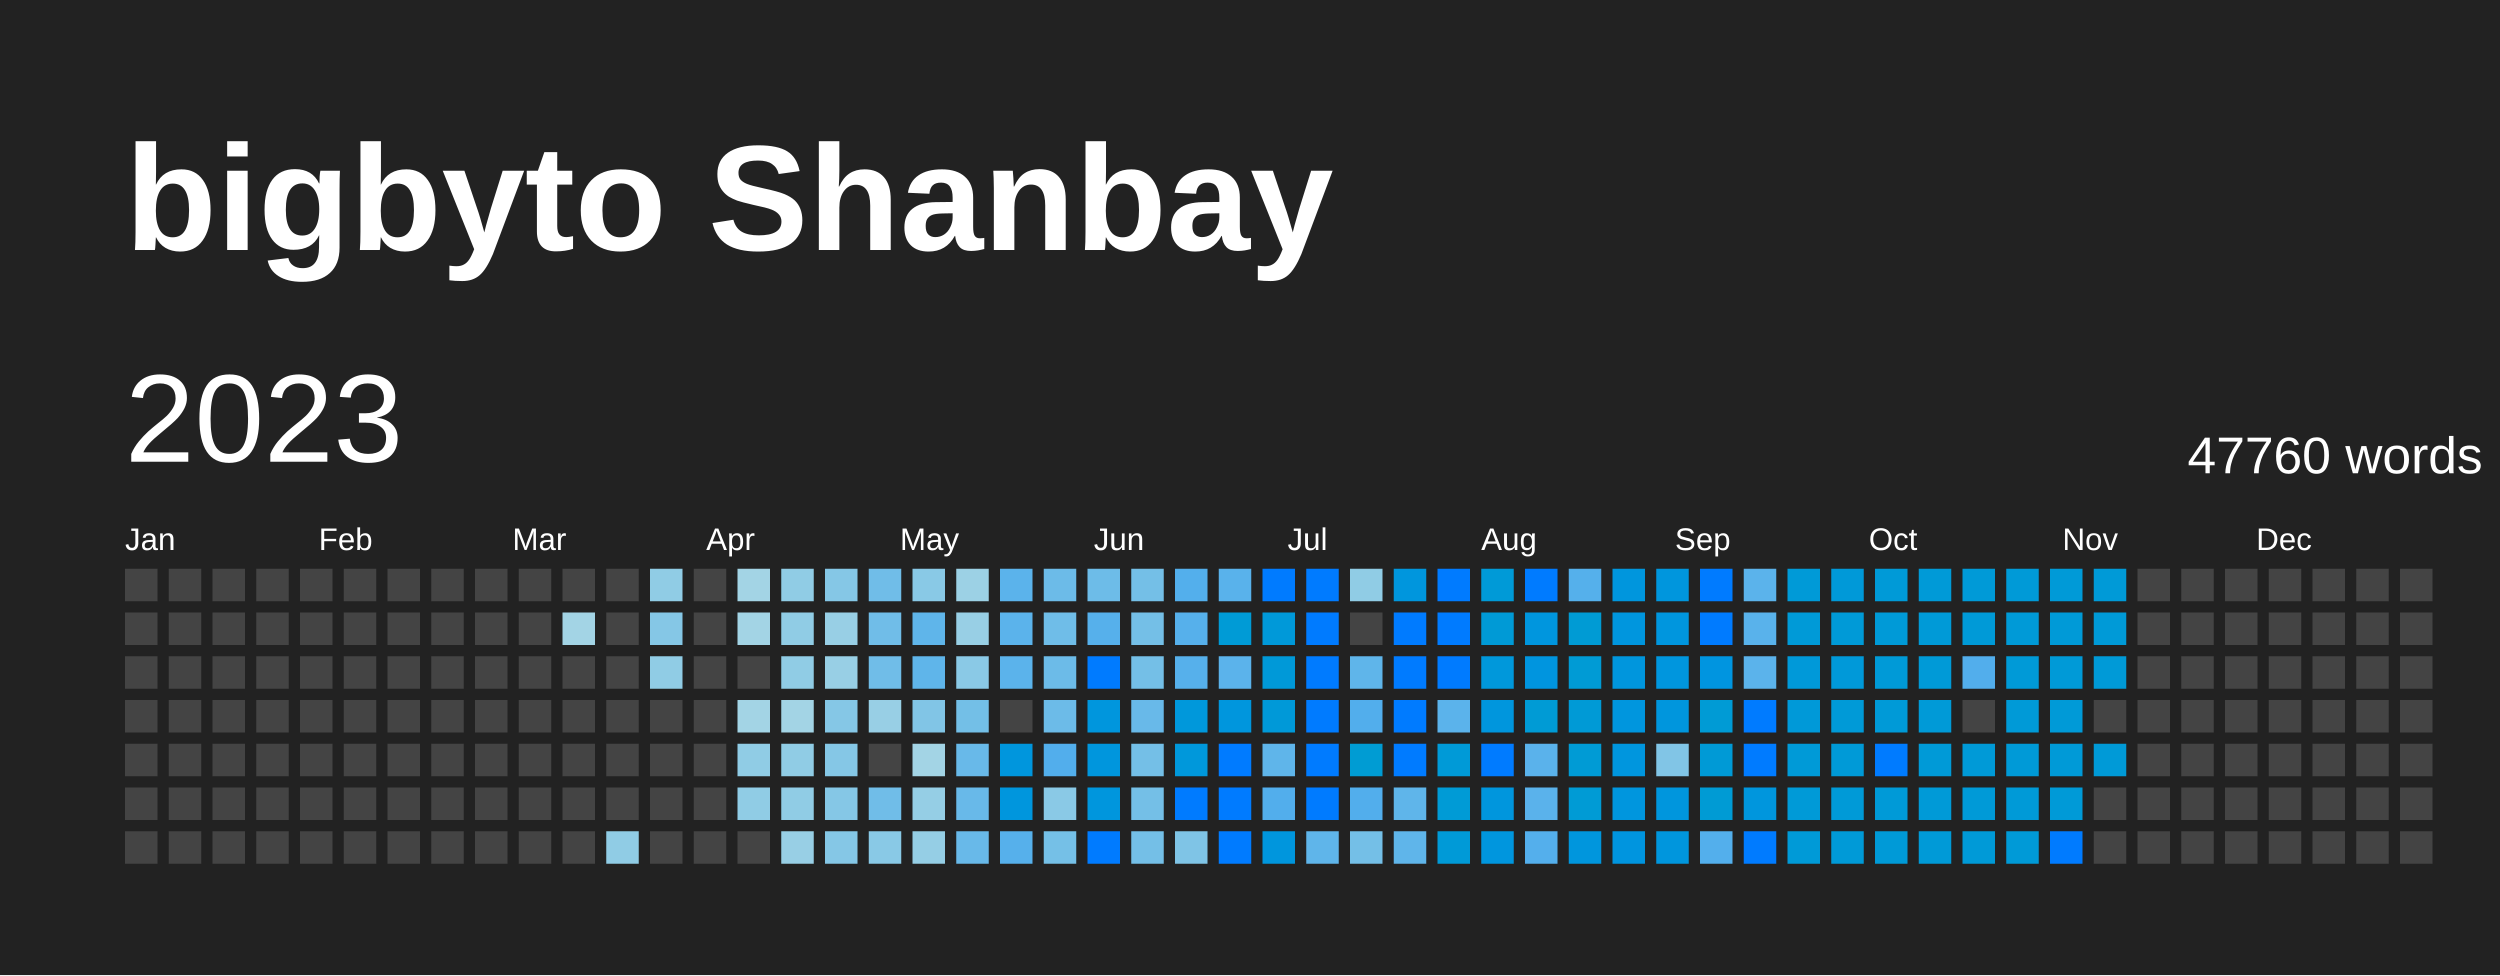
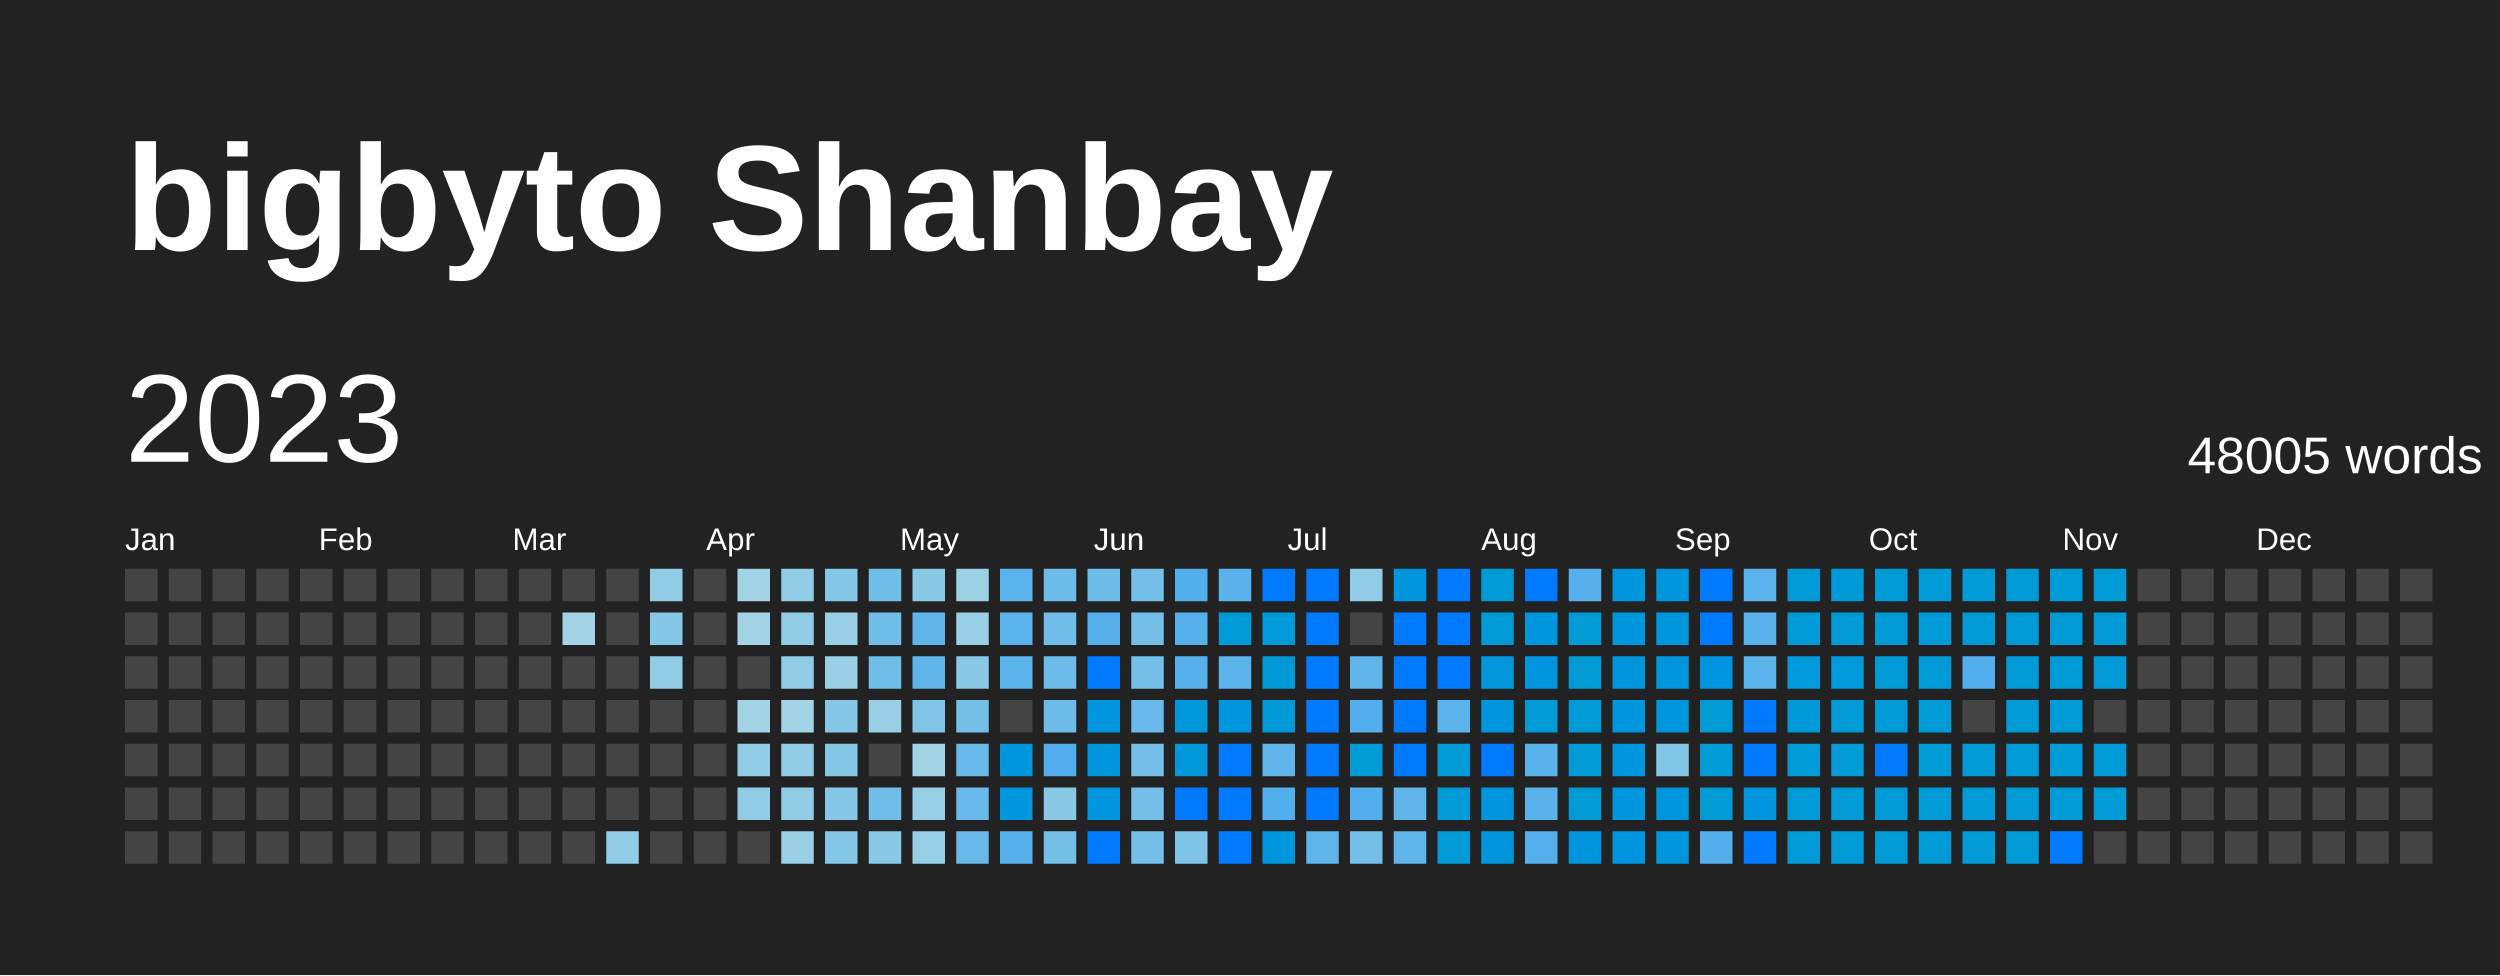
<svg xmlns="http://www.w3.org/2000/svg" baseProfile="full" height="78mm" version="1.1" viewBox="0,0,200,78" width="200mm">
  <defs />
  <rect fill="#222222" height="78" width="200" x="0" y="0" />
  <text fill="#FFFFFF" style="font-size:12px; font-family:Arial; font-weight:bold;" x="10" y="20">bigbyto Shanbay</text>
  <text dominant-baseline="hanging" fill="#FFFFFF" style="font-size:10.0px; font-family:Arial;" x="10" y="30">2023</text>
-   <text dominant-baseline="hanging" fill="#FFFFFF" style="font-size:4.125px; font-family:Arial;" x="175" y="35">47760 words</text>
+   <text dominant-baseline="hanging" fill="#FFFFFF" style="font-size:4.125px; font-family:Arial;" x="175" y="35">48005 words</text>
  <text fill="#FFFFFF" style="font-size:2.5px; font-family:Arial" x="10.0" y="44">Jan</text>
  <text fill="#FFFFFF" style="font-size:2.5px; font-family:Arial" x="25.5" y="44">Feb</text>
  <text fill="#FFFFFF" style="font-size:2.5px; font-family:Arial" x="41.0" y="44">Mar</text>
  <text fill="#FFFFFF" style="font-size:2.5px; font-family:Arial" x="56.5" y="44">Apr</text>
  <text fill="#FFFFFF" style="font-size:2.5px; font-family:Arial" x="72.0" y="44">May</text>
  <text fill="#FFFFFF" style="font-size:2.5px; font-family:Arial" x="87.5" y="44">Jun</text>
  <text fill="#FFFFFF" style="font-size:2.5px; font-family:Arial" x="103.0" y="44">Jul</text>
  <text fill="#FFFFFF" style="font-size:2.5px; font-family:Arial" x="118.5" y="44">Aug</text>
  <text fill="#FFFFFF" style="font-size:2.5px; font-family:Arial" x="134.0" y="44">Sep</text>
  <text fill="#FFFFFF" style="font-size:2.5px; font-family:Arial" x="149.5" y="44">Oct</text>
  <text fill="#FFFFFF" style="font-size:2.5px; font-family:Arial" x="165.0" y="44">Nov</text>
  <text fill="#FFFFFF" style="font-size:2.5px; font-family:Arial" x="180.5" y="44">Dec</text>
  <rect fill="#444444" height="2.6" width="2.6" x="10.0" y="45.5" />
  <rect fill="#444444" height="2.6" width="2.6" x="10.0" y="49.0" />
  <rect fill="#444444" height="2.6" width="2.6" x="10.0" y="52.5" />
  <rect fill="#444444" height="2.6" width="2.6" x="10.0" y="56.0" />
  <rect fill="#444444" height="2.6" width="2.6" x="10.0" y="59.5" />
  <rect fill="#444444" height="2.6" width="2.6" x="10.0" y="63.0" />
  <rect fill="#444444" height="2.6" width="2.6" x="10.0" y="66.5" />
  <rect fill="#444444" height="2.6" width="2.6" x="13.5" y="45.5" />
  <rect fill="#444444" height="2.6" width="2.6" x="13.5" y="49.0" />
  <rect fill="#444444" height="2.6" width="2.6" x="13.5" y="52.5" />
  <rect fill="#444444" height="2.6" width="2.6" x="13.5" y="56.0" />
  <rect fill="#444444" height="2.6" width="2.6" x="13.5" y="59.5" />
  <rect fill="#444444" height="2.6" width="2.6" x="13.5" y="63.0" />
  <rect fill="#444444" height="2.6" width="2.6" x="13.5" y="66.5" />
  <rect fill="#444444" height="2.6" width="2.6" x="17.0" y="45.5" />
  <rect fill="#444444" height="2.6" width="2.6" x="17.0" y="49.0" />
  <rect fill="#444444" height="2.6" width="2.6" x="17.0" y="52.5" />
  <rect fill="#444444" height="2.6" width="2.6" x="17.0" y="56.0" />
  <rect fill="#444444" height="2.6" width="2.6" x="17.0" y="59.5" />
  <rect fill="#444444" height="2.6" width="2.6" x="17.0" y="63.0" />
  <rect fill="#444444" height="2.6" width="2.6" x="17.0" y="66.5" />
  <rect fill="#444444" height="2.6" width="2.6" x="20.5" y="45.5" />
  <rect fill="#444444" height="2.6" width="2.6" x="20.5" y="49.0" />
  <rect fill="#444444" height="2.6" width="2.6" x="20.5" y="52.5" />
  <rect fill="#444444" height="2.6" width="2.6" x="20.5" y="56.0" />
  <rect fill="#444444" height="2.6" width="2.6" x="20.5" y="59.5" />
  <rect fill="#444444" height="2.6" width="2.6" x="20.5" y="63.0" />
  <rect fill="#444444" height="2.6" width="2.6" x="20.5" y="66.5" />
  <rect fill="#444444" height="2.6" width="2.6" x="24.0" y="45.5" />
  <rect fill="#444444" height="2.6" width="2.6" x="24.0" y="49.0" />
  <rect fill="#444444" height="2.6" width="2.6" x="24.0" y="52.5" />
  <rect fill="#444444" height="2.6" width="2.6" x="24.0" y="56.0" />
  <rect fill="#444444" height="2.6" width="2.6" x="24.0" y="59.5" />
  <rect fill="#444444" height="2.6" width="2.6" x="24.0" y="63.0" />
  <rect fill="#444444" height="2.6" width="2.6" x="24.0" y="66.5" />
  <rect fill="#444444" height="2.6" width="2.6" x="27.5" y="45.5" />
  <rect fill="#444444" height="2.6" width="2.6" x="27.5" y="49.0" />
  <rect fill="#444444" height="2.6" width="2.6" x="27.5" y="52.5" />
  <rect fill="#444444" height="2.6" width="2.6" x="27.5" y="56.0" />
  <rect fill="#444444" height="2.6" width="2.6" x="27.5" y="59.5" />
  <rect fill="#444444" height="2.6" width="2.6" x="27.5" y="63.0" />
  <rect fill="#444444" height="2.6" width="2.6" x="27.5" y="66.5" />
  <rect fill="#444444" height="2.6" width="2.6" x="31.0" y="45.5" />
  <rect fill="#444444" height="2.6" width="2.6" x="31.0" y="49.0" />
  <rect fill="#444444" height="2.6" width="2.6" x="31.0" y="52.5" />
  <rect fill="#444444" height="2.6" width="2.6" x="31.0" y="56.0" />
  <rect fill="#444444" height="2.6" width="2.6" x="31.0" y="59.5" />
  <rect fill="#444444" height="2.6" width="2.6" x="31.0" y="63.0" />
  <rect fill="#444444" height="2.6" width="2.6" x="31.0" y="66.5" />
  <rect fill="#444444" height="2.6" width="2.6" x="34.5" y="45.5" />
  <rect fill="#444444" height="2.6" width="2.6" x="34.5" y="49.0" />
  <rect fill="#444444" height="2.6" width="2.6" x="34.5" y="52.5" />
  <rect fill="#444444" height="2.6" width="2.6" x="34.5" y="56.0" />
  <rect fill="#444444" height="2.6" width="2.6" x="34.5" y="59.5" />
  <rect fill="#444444" height="2.6" width="2.6" x="34.5" y="63.0" />
  <rect fill="#444444" height="2.6" width="2.6" x="34.5" y="66.5" />
  <rect fill="#444444" height="2.6" width="2.6" x="38.0" y="45.5" />
  <rect fill="#444444" height="2.6" width="2.6" x="38.0" y="49.0" />
  <rect fill="#444444" height="2.6" width="2.6" x="38.0" y="52.5" />
  <rect fill="#444444" height="2.6" width="2.6" x="38.0" y="56.0" />
  <rect fill="#444444" height="2.6" width="2.6" x="38.0" y="59.5" />
  <rect fill="#444444" height="2.6" width="2.6" x="38.0" y="63.0" />
  <rect fill="#444444" height="2.6" width="2.6" x="38.0" y="66.5" />
  <rect fill="#444444" height="2.6" width="2.6" x="41.5" y="45.5" />
  <rect fill="#444444" height="2.6" width="2.6" x="41.5" y="49.0" />
  <rect fill="#444444" height="2.6" width="2.6" x="41.5" y="52.5" />
  <rect fill="#444444" height="2.6" width="2.6" x="41.5" y="56.0" />
  <rect fill="#444444" height="2.6" width="2.6" x="41.5" y="59.5" />
  <rect fill="#444444" height="2.6" width="2.6" x="41.5" y="63.0" />
  <rect fill="#444444" height="2.6" width="2.6" x="41.5" y="66.5" />
  <rect fill="#444444" height="2.6" width="2.6" x="45.0" y="45.5" />
  <rect fill="#a3d4e5" height="2.6" width="2.6" x="45.0" y="49.0" />
  <rect fill="#444444" height="2.6" width="2.6" x="45.0" y="52.5" />
  <rect fill="#444444" height="2.6" width="2.6" x="45.0" y="56.0" />
  <rect fill="#444444" height="2.6" width="2.6" x="45.0" y="59.5" />
  <rect fill="#444444" height="2.6" width="2.6" x="45.0" y="63.0" />
  <rect fill="#444444" height="2.6" width="2.6" x="45.0" y="66.5" />
  <rect fill="#444444" height="2.6" width="2.6" x="48.5" y="45.5" />
  <rect fill="#444444" height="2.6" width="2.6" x="48.5" y="49.0" />
  <rect fill="#444444" height="2.6" width="2.6" x="48.5" y="52.5" />
  <rect fill="#444444" height="2.6" width="2.6" x="48.5" y="56.0" />
  <rect fill="#444444" height="2.6" width="2.6" x="48.5" y="59.5" />
  <rect fill="#444444" height="2.6" width="2.6" x="48.5" y="63.0" />
  <rect fill="#90cce5" height="2.6" width="2.6" x="48.5" y="66.5" />
  <rect fill="#90cce5" height="2.6" width="2.6" x="52.0" y="45.5" />
  <rect fill="#85c7e6" height="2.6" width="2.6" x="52.0" y="49.0" />
  <rect fill="#90cce5" height="2.6" width="2.6" x="52.0" y="52.5" />
  <rect fill="#444444" height="2.6" width="2.6" x="52.0" y="56.0" />
  <rect fill="#444444" height="2.6" width="2.6" x="52.0" y="59.5" />
  <rect fill="#444444" height="2.6" width="2.6" x="52.0" y="63.0" />
  <rect fill="#444444" height="2.6" width="2.6" x="52.0" y="66.5" />
  <rect fill="#444444" height="2.6" width="2.6" x="55.5" y="45.5" />
  <rect fill="#444444" height="2.6" width="2.6" x="55.5" y="49.0" />
  <rect fill="#444444" height="2.6" width="2.6" x="55.5" y="52.5" />
  <rect fill="#444444" height="2.6" width="2.6" x="55.5" y="56.0" />
  <rect fill="#444444" height="2.6" width="2.6" x="55.5" y="59.5" />
  <rect fill="#444444" height="2.6" width="2.6" x="55.5" y="63.0" />
  <rect fill="#444444" height="2.6" width="2.6" x="55.5" y="66.5" />
  <rect fill="#a3d4e5" height="2.6" width="2.6" x="59.0" y="45.5" />
  <rect fill="#a3d4e5" height="2.6" width="2.6" x="59.0" y="49.0" />
  <rect fill="#444444" height="2.6" width="2.6" x="59.0" y="52.5" />
  <rect fill="#a3d4e5" height="2.6" width="2.6" x="59.0" y="56.0" />
  <rect fill="#90cce5" height="2.6" width="2.6" x="59.0" y="59.5" />
  <rect fill="#90cce5" height="2.6" width="2.6" x="59.0" y="63.0" />
  <rect fill="#444444" height="2.6" width="2.6" x="59.0" y="66.5" />
  <rect fill="#90cce5" height="2.6" width="2.6" x="62.5" y="45.5" />
  <rect fill="#90cce5" height="2.6" width="2.6" x="62.5" y="49.0" />
  <rect fill="#90cce5" height="2.6" width="2.6" x="62.5" y="52.5" />
  <rect fill="#a3d4e5" height="2.6" width="2.6" x="62.5" y="56.0" />
  <rect fill="#90cce5" height="2.6" width="2.6" x="62.5" y="59.5" />
  <rect fill="#90cce5" height="2.6" width="2.6" x="62.5" y="63.0" />
  <rect fill="#98cfe5" height="2.6" width="2.6" x="62.5" y="66.5" />
  <rect fill="#85c7e6" height="2.6" width="2.6" x="66.0" y="45.5" />
  <rect fill="#98cfe5" height="2.6" width="2.6" x="66.0" y="49.0" />
  <rect fill="#98cfe5" height="2.6" width="2.6" x="66.0" y="52.5" />
  <rect fill="#85c7e6" height="2.6" width="2.6" x="66.0" y="56.0" />
  <rect fill="#85c7e6" height="2.6" width="2.6" x="66.0" y="59.5" />
  <rect fill="#85c7e6" height="2.6" width="2.6" x="66.0" y="63.0" />
  <rect fill="#85c7e6" height="2.6" width="2.6" x="66.0" y="66.5" />
  <rect fill="#70bde8" height="2.6" width="2.6" x="69.5" y="45.5" />
  <rect fill="#70bde8" height="2.6" width="2.6" x="69.5" y="49.0" />
  <rect fill="#70bde8" height="2.6" width="2.6" x="69.5" y="52.5" />
  <rect fill="#98cfe5" height="2.6" width="2.6" x="69.5" y="56.0" />
  <rect fill="#444444" height="2.6" width="2.6" x="69.5" y="59.5" />
  <rect fill="#70bde8" height="2.6" width="2.6" x="69.5" y="63.0" />
  <rect fill="#89c9e6" height="2.6" width="2.6" x="69.5" y="66.5" />
  <rect fill="#89c9e6" height="2.6" width="2.6" x="73.0" y="45.5" />
  <rect fill="#5fb5ea" height="2.6" width="2.6" x="73.0" y="49.0" />
  <rect fill="#5fb5ea" height="2.6" width="2.6" x="73.0" y="52.5" />
  <rect fill="#81c5e6" height="2.6" width="2.6" x="73.0" y="56.0" />
  <rect fill="#a3d4e5" height="2.6" width="2.6" x="73.0" y="59.5" />
  <rect fill="#95cee5" height="2.6" width="2.6" x="73.0" y="63.0" />
  <rect fill="#95cee5" height="2.6" width="2.6" x="73.0" y="66.5" />
  <rect fill="#9cd1e5" height="2.6" width="2.6" x="76.5" y="45.5" />
  <rect fill="#98cfe5" height="2.6" width="2.6" x="76.5" y="49.0" />
  <rect fill="#8ac9e6" height="2.6" width="2.6" x="76.5" y="52.5" />
  <rect fill="#73bfe7" height="2.6" width="2.6" x="76.5" y="56.0" />
  <rect fill="#68b9e9" height="2.6" width="2.6" x="76.5" y="59.5" />
  <rect fill="#68b9e9" height="2.6" width="2.6" x="76.5" y="63.0" />
  <rect fill="#68b9e9" height="2.6" width="2.6" x="76.5" y="66.5" />
  <rect fill="#5bb3eb" height="2.6" width="2.6" x="80.0" y="45.5" />
  <rect fill="#5bb3eb" height="2.6" width="2.6" x="80.0" y="49.0" />
  <rect fill="#5bb3eb" height="2.6" width="2.6" x="80.0" y="52.5" />
  <rect fill="#444444" height="2.6" width="2.6" x="80.0" y="56.0" />
  <rect fill="#0096dd" height="2.6" width="2.6" x="80.0" y="59.5" />
  <rect fill="#0096dd" height="2.6" width="2.6" x="80.0" y="63.0" />
  <rect fill="#56b0eb" height="2.6" width="2.6" x="80.0" y="66.5" />
  <rect fill="#6cbbe8" height="2.6" width="2.6" x="83.5" y="45.5" />
  <rect fill="#6fbde8" height="2.6" width="2.6" x="83.5" y="49.0" />
  <rect fill="#6cbbe8" height="2.6" width="2.6" x="83.5" y="52.5" />
  <rect fill="#6cbbe8" height="2.6" width="2.6" x="83.5" y="56.0" />
  <rect fill="#52aeec" height="2.6" width="2.6" x="83.5" y="59.5" />
  <rect fill="#8ac9e6" height="2.6" width="2.6" x="83.5" y="63.0" />
  <rect fill="#75c0e7" height="2.6" width="2.6" x="83.5" y="66.5" />
  <rect fill="#6dbce8" height="2.6" width="2.6" x="87.0" y="45.5" />
  <rect fill="#56b0eb" height="2.6" width="2.6" x="87.0" y="49.0" />
  <rect fill="#007BFF" height="2.6" width="2.6" x="87.0" y="52.5" />
  <rect fill="#0096dd" height="2.6" width="2.6" x="87.0" y="56.0" />
  <rect fill="#0096dd" height="2.6" width="2.6" x="87.0" y="59.5" />
  <rect fill="#0096dd" height="2.6" width="2.6" x="87.0" y="63.0" />
  <rect fill="#007BFF" height="2.6" width="2.6" x="87.0" y="66.5" />
  <rect fill="#74bfe7" height="2.6" width="2.6" x="90.5" y="45.5" />
  <rect fill="#74bfe7" height="2.6" width="2.6" x="90.5" y="49.0" />
  <rect fill="#74bfe7" height="2.6" width="2.6" x="90.5" y="52.5" />
  <rect fill="#68b9e9" height="2.6" width="2.6" x="90.5" y="56.0" />
  <rect fill="#74bfe7" height="2.6" width="2.6" x="90.5" y="59.5" />
  <rect fill="#74bfe7" height="2.6" width="2.6" x="90.5" y="63.0" />
  <rect fill="#74bfe7" height="2.6" width="2.6" x="90.5" y="66.5" />
  <rect fill="#53afec" height="2.6" width="2.6" x="94.0" y="45.5" />
  <rect fill="#56b0eb" height="2.6" width="2.6" x="94.0" y="49.0" />
  <rect fill="#56b0eb" height="2.6" width="2.6" x="94.0" y="52.5" />
  <rect fill="#0098db" height="2.6" width="2.6" x="94.0" y="56.0" />
  <rect fill="#0098db" height="2.6" width="2.6" x="94.0" y="59.5" />
  <rect fill="#007BFF" height="2.6" width="2.6" x="94.0" y="63.0" />
  <rect fill="#7fc4e6" height="2.6" width="2.6" x="94.0" y="66.5" />
  <rect fill="#59b2eb" height="2.6" width="2.6" x="97.5" y="45.5" />
  <rect fill="#009bd6" height="2.6" width="2.6" x="97.5" y="49.0" />
  <rect fill="#5bb3eb" height="2.6" width="2.6" x="97.5" y="52.5" />
  <rect fill="#0096dd" height="2.6" width="2.6" x="97.5" y="56.0" />
  <rect fill="#007BFF" height="2.6" width="2.6" x="97.5" y="59.5" />
  <rect fill="#007BFF" height="2.6" width="2.6" x="97.5" y="63.0" />
  <rect fill="#007BFF" height="2.6" width="2.6" x="97.5" y="66.5" />
  <rect fill="#007BFF" height="2.6" width="2.6" x="101.0" y="45.5" />
  <rect fill="#0099d9" height="2.6" width="2.6" x="101.0" y="49.0" />
  <rect fill="#0099d8" height="2.6" width="2.6" x="101.0" y="52.5" />
  <rect fill="#0099d8" height="2.6" width="2.6" x="101.0" y="56.0" />
  <rect fill="#5fb5ea" height="2.6" width="2.6" x="101.0" y="59.5" />
  <rect fill="#52aeec" height="2.6" width="2.6" x="101.0" y="63.0" />
  <rect fill="#0096dd" height="2.6" width="2.6" x="101.0" y="66.5" />
  <rect fill="#007BFF" height="2.6" width="2.6" x="104.5" y="45.5" />
  <rect fill="#007BFF" height="2.6" width="2.6" x="104.5" y="49.0" />
  <rect fill="#007BFF" height="2.6" width="2.6" x="104.5" y="52.5" />
  <rect fill="#007BFF" height="2.6" width="2.6" x="104.5" y="56.0" />
  <rect fill="#007BFF" height="2.6" width="2.6" x="104.5" y="59.5" />
  <rect fill="#007BFF" height="2.6" width="2.6" x="104.5" y="63.0" />
  <rect fill="#5fb5ea" height="2.6" width="2.6" x="104.5" y="66.5" />
  <rect fill="#90cce5" height="2.6" width="2.6" x="108.0" y="45.5" />
  <rect fill="#444444" height="2.6" width="2.6" x="108.0" y="49.0" />
  <rect fill="#5fb5ea" height="2.6" width="2.6" x="108.0" y="52.5" />
  <rect fill="#52aeec" height="2.6" width="2.6" x="108.0" y="56.0" />
  <rect fill="#009cd3" height="2.6" width="2.6" x="108.0" y="59.5" />
  <rect fill="#52aeec" height="2.6" width="2.6" x="108.0" y="63.0" />
  <rect fill="#74bfe7" height="2.6" width="2.6" x="108.0" y="66.5" />
  <rect fill="#0096dd" height="2.6" width="2.6" x="111.5" y="45.5" />
  <rect fill="#007BFF" height="2.6" width="2.6" x="111.5" y="49.0" />
  <rect fill="#007BFF" height="2.6" width="2.6" x="111.5" y="52.5" />
  <rect fill="#007BFF" height="2.6" width="2.6" x="111.5" y="56.0" />
  <rect fill="#007BFF" height="2.6" width="2.6" x="111.5" y="59.5" />
  <rect fill="#5fb5ea" height="2.6" width="2.6" x="111.5" y="63.0" />
  <rect fill="#5fb5ea" height="2.6" width="2.6" x="111.5" y="66.5" />
  <rect fill="#007BFF" height="2.6" width="2.6" x="115.0" y="45.5" />
  <rect fill="#007BFF" height="2.6" width="2.6" x="115.0" y="49.0" />
  <rect fill="#007BFF" height="2.6" width="2.6" x="115.0" y="52.5" />
  <rect fill="#5bb3eb" height="2.6" width="2.6" x="115.0" y="56.0" />
  <rect fill="#009ad7" height="2.6" width="2.6" x="115.0" y="59.5" />
  <rect fill="#009bd6" height="2.6" width="2.6" x="115.0" y="63.0" />
  <rect fill="#009ad7" height="2.6" width="2.6" x="115.0" y="66.5" />
  <rect fill="#009ad7" height="2.6" width="2.6" x="118.5" y="45.5" />
  <rect fill="#009ad6" height="2.6" width="2.6" x="118.5" y="49.0" />
  <rect fill="#0098db" height="2.6" width="2.6" x="118.5" y="52.5" />
  <rect fill="#0096dd" height="2.6" width="2.6" x="118.5" y="56.0" />
  <rect fill="#007BFF" height="2.6" width="2.6" x="118.5" y="59.5" />
  <rect fill="#0096dd" height="2.6" width="2.6" x="118.5" y="63.0" />
  <rect fill="#0096de" height="2.6" width="2.6" x="118.5" y="66.5" />
  <rect fill="#007BFF" height="2.6" width="2.6" x="122.0" y="45.5" />
  <rect fill="#0096de" height="2.6" width="2.6" x="122.0" y="49.0" />
  <rect fill="#0095df" height="2.6" width="2.6" x="122.0" y="52.5" />
  <rect fill="#009bd5" height="2.6" width="2.6" x="122.0" y="56.0" />
  <rect fill="#5ab2eb" height="2.6" width="2.6" x="122.0" y="59.5" />
  <rect fill="#5ab2eb" height="2.6" width="2.6" x="122.0" y="63.0" />
  <rect fill="#54afec" height="2.6" width="2.6" x="122.0" y="66.5" />
  <rect fill="#55b0eb" height="2.6" width="2.6" x="125.5" y="45.5" />
  <rect fill="#009bd4" height="2.6" width="2.6" x="125.5" y="49.0" />
  <rect fill="#009bd5" height="2.6" width="2.6" x="125.5" y="52.5" />
  <rect fill="#009ad6" height="2.6" width="2.6" x="125.5" y="56.0" />
  <rect fill="#009bd5" height="2.6" width="2.6" x="125.5" y="59.5" />
  <rect fill="#009bd5" height="2.6" width="2.6" x="125.5" y="63.0" />
  <rect fill="#0096dd" height="2.6" width="2.6" x="125.5" y="66.5" />
  <rect fill="#0096dd" height="2.6" width="2.6" x="129.0" y="45.5" />
  <rect fill="#0096de" height="2.6" width="2.6" x="129.0" y="49.0" />
  <rect fill="#0096dd" height="2.6" width="2.6" x="129.0" y="52.5" />
  <rect fill="#0096de" height="2.6" width="2.6" x="129.0" y="56.0" />
  <rect fill="#0096de" height="2.6" width="2.6" x="129.0" y="59.5" />
  <rect fill="#0096de" height="2.6" width="2.6" x="129.0" y="63.0" />
  <rect fill="#0095df" height="2.6" width="2.6" x="129.0" y="66.5" />
  <rect fill="#0096dd" height="2.6" width="2.6" x="132.5" y="45.5" />
  <rect fill="#0096de" height="2.6" width="2.6" x="132.5" y="49.0" />
  <rect fill="#0096de" height="2.6" width="2.6" x="132.5" y="52.5" />
  <rect fill="#0096dd" height="2.6" width="2.6" x="132.5" y="56.0" />
  <rect fill="#81c5e6" height="2.6" width="2.6" x="132.5" y="59.5" />
  <rect fill="#0096dd" height="2.6" width="2.6" x="132.5" y="63.0" />
  <rect fill="#0096dd" height="2.6" width="2.6" x="132.5" y="66.5" />
  <rect fill="#007BFF" height="2.6" width="2.6" x="136.0" y="45.5" />
  <rect fill="#007BFF" height="2.6" width="2.6" x="136.0" y="49.0" />
  <rect fill="#0095e0" height="2.6" width="2.6" x="136.0" y="52.5" />
  <rect fill="#009bd5" height="2.6" width="2.6" x="136.0" y="56.0" />
  <rect fill="#009ad6" height="2.6" width="2.6" x="136.0" y="59.5" />
  <rect fill="#009bd4" height="2.6" width="2.6" x="136.0" y="63.0" />
  <rect fill="#53afec" height="2.6" width="2.6" x="136.0" y="66.5" />
  <rect fill="#5bb3eb" height="2.6" width="2.6" x="139.5" y="45.5" />
  <rect fill="#59b2eb" height="2.6" width="2.6" x="139.5" y="49.0" />
  <rect fill="#5bb3eb" height="2.6" width="2.6" x="139.5" y="52.5" />
  <rect fill="#007BFF" height="2.6" width="2.6" x="139.5" y="56.0" />
  <rect fill="#007BFF" height="2.6" width="2.6" x="139.5" y="59.5" />
  <rect fill="#0096dd" height="2.6" width="2.6" x="139.5" y="63.0" />
  <rect fill="#007BFF" height="2.6" width="2.6" x="139.5" y="66.5" />
  <rect fill="#009ad7" height="2.6" width="2.6" x="143.0" y="45.5" />
  <rect fill="#009ad7" height="2.6" width="2.6" x="143.0" y="49.0" />
  <rect fill="#0099d9" height="2.6" width="2.6" x="143.0" y="52.5" />
  <rect fill="#0099d8" height="2.6" width="2.6" x="143.0" y="56.0" />
  <rect fill="#009ad7" height="2.6" width="2.6" x="143.0" y="59.5" />
  <rect fill="#009ad7" height="2.6" width="2.6" x="143.0" y="63.0" />
  <rect fill="#009ad7" height="2.6" width="2.6" x="143.0" y="66.5" />
  <rect fill="#0099d8" height="2.6" width="2.6" x="146.5" y="45.5" />
  <rect fill="#009ad7" height="2.6" width="2.6" x="146.5" y="49.0" />
  <rect fill="#0099d9" height="2.6" width="2.6" x="146.5" y="52.5" />
  <rect fill="#009ad7" height="2.6" width="2.6" x="146.5" y="56.0" />
  <rect fill="#009ad7" height="2.6" width="2.6" x="146.5" y="59.5" />
  <rect fill="#009ad7" height="2.6" width="2.6" x="146.5" y="63.0" />
  <rect fill="#009ad7" height="2.6" width="2.6" x="146.5" y="66.5" />
  <rect fill="#009ad7" height="2.6" width="2.6" x="150.0" y="45.5" />
  <rect fill="#009ad7" height="2.6" width="2.6" x="150.0" y="49.0" />
  <rect fill="#009ad7" height="2.6" width="2.6" x="150.0" y="52.5" />
  <rect fill="#009ad7" height="2.6" width="2.6" x="150.0" y="56.0" />
  <rect fill="#007BFF" height="2.6" width="2.6" x="150.0" y="59.5" />
  <rect fill="#009ad7" height="2.6" width="2.6" x="150.0" y="63.0" />
  <rect fill="#009ad7" height="2.6" width="2.6" x="150.0" y="66.5" />
  <rect fill="#009ad7" height="2.6" width="2.6" x="153.5" y="45.5" />
  <rect fill="#009ad7" height="2.6" width="2.6" x="153.5" y="49.0" />
  <rect fill="#009ad7" height="2.6" width="2.6" x="153.5" y="52.5" />
  <rect fill="#009ad7" height="2.6" width="2.6" x="153.5" y="56.0" />
  <rect fill="#009ad7" height="2.6" width="2.6" x="153.5" y="59.5" />
  <rect fill="#009ad7" height="2.6" width="2.6" x="153.5" y="63.0" />
  <rect fill="#009ad7" height="2.6" width="2.6" x="153.5" y="66.5" />
  <rect fill="#009ad7" height="2.6" width="2.6" x="157.0" y="45.5" />
  <rect fill="#009ad7" height="2.6" width="2.6" x="157.0" y="49.0" />
  <rect fill="#52aeec" height="2.6" width="2.6" x="157.0" y="52.5" />
  <rect fill="#444444" height="2.6" width="2.6" x="157.0" y="56.0" />
  <rect fill="#009ad7" height="2.6" width="2.6" x="157.0" y="59.5" />
  <rect fill="#009ad7" height="2.6" width="2.6" x="157.0" y="63.0" />
  <rect fill="#009ad7" height="2.6" width="2.6" x="157.0" y="66.5" />
  <rect fill="#009ad7" height="2.6" width="2.6" x="160.5" y="45.5" />
  <rect fill="#009ad7" height="2.6" width="2.6" x="160.5" y="49.0" />
  <rect fill="#009ad7" height="2.6" width="2.6" x="160.5" y="52.5" />
  <rect fill="#009ad7" height="2.6" width="2.6" x="160.5" y="56.0" />
  <rect fill="#009ad7" height="2.6" width="2.6" x="160.5" y="59.5" />
  <rect fill="#009ad7" height="2.6" width="2.6" x="160.5" y="63.0" />
  <rect fill="#009ad7" height="2.6" width="2.6" x="160.5" y="66.5" />
  <rect fill="#009ad7" height="2.6" width="2.6" x="164.0" y="45.5" />
  <rect fill="#009ad7" height="2.6" width="2.6" x="164.0" y="49.0" />
  <rect fill="#009ad7" height="2.6" width="2.6" x="164.0" y="52.5" />
  <rect fill="#009ad7" height="2.6" width="2.6" x="164.0" y="56.0" />
  <rect fill="#009ad7" height="2.6" width="2.6" x="164.0" y="59.5" />
  <rect fill="#009ad7" height="2.6" width="2.6" x="164.0" y="63.0" />
  <rect fill="#007BFF" height="2.6" width="2.6" x="164.0" y="66.5" />
  <rect fill="#009ad7" height="2.6" width="2.6" x="167.5" y="45.5" />
  <rect fill="#009ad7" height="2.6" width="2.6" x="167.5" y="49.0" />
  <rect fill="#009ad7" height="2.6" width="2.6" x="167.5" y="52.5" />
  <rect fill="#444444" height="2.6" width="2.6" x="167.5" y="56.0" />
  <rect fill="#009ad7" height="2.6" width="2.6" x="167.5" y="59.5" />
-   <rect fill="#444444" height="2.6" width="2.6" x="167.5" y="63.0" />
+   <rect fill="#009ad7" height="2.6" width="2.6" x="167.5" y="63.0" />
  <rect fill="#444444" height="2.6" width="2.6" x="167.5" y="66.5" />
  <rect fill="#444444" height="2.6" width="2.6" x="171.0" y="45.5" />
  <rect fill="#444444" height="2.6" width="2.6" x="171.0" y="49.0" />
  <rect fill="#444444" height="2.6" width="2.6" x="171.0" y="52.5" />
  <rect fill="#444444" height="2.6" width="2.6" x="171.0" y="56.0" />
  <rect fill="#444444" height="2.6" width="2.6" x="171.0" y="59.5" />
  <rect fill="#444444" height="2.6" width="2.6" x="171.0" y="63.0" />
  <rect fill="#444444" height="2.6" width="2.6" x="171.0" y="66.5" />
  <rect fill="#444444" height="2.6" width="2.6" x="174.5" y="45.5" />
  <rect fill="#444444" height="2.6" width="2.6" x="174.5" y="49.0" />
  <rect fill="#444444" height="2.6" width="2.6" x="174.5" y="52.5" />
  <rect fill="#444444" height="2.6" width="2.6" x="174.5" y="56.0" />
  <rect fill="#444444" height="2.6" width="2.6" x="174.5" y="59.5" />
  <rect fill="#444444" height="2.6" width="2.6" x="174.5" y="63.0" />
  <rect fill="#444444" height="2.6" width="2.6" x="174.5" y="66.5" />
  <rect fill="#444444" height="2.6" width="2.6" x="178.0" y="45.5" />
  <rect fill="#444444" height="2.6" width="2.6" x="178.0" y="49.0" />
  <rect fill="#444444" height="2.6" width="2.6" x="178.0" y="52.5" />
  <rect fill="#444444" height="2.6" width="2.6" x="178.0" y="56.0" />
  <rect fill="#444444" height="2.6" width="2.6" x="178.0" y="59.5" />
  <rect fill="#444444" height="2.6" width="2.6" x="178.0" y="63.0" />
  <rect fill="#444444" height="2.6" width="2.6" x="178.0" y="66.5" />
  <rect fill="#444444" height="2.6" width="2.6" x="181.5" y="45.5" />
  <rect fill="#444444" height="2.6" width="2.6" x="181.5" y="49.0" />
  <rect fill="#444444" height="2.6" width="2.6" x="181.5" y="52.5" />
  <rect fill="#444444" height="2.6" width="2.6" x="181.5" y="56.0" />
  <rect fill="#444444" height="2.6" width="2.6" x="181.5" y="59.5" />
  <rect fill="#444444" height="2.6" width="2.6" x="181.5" y="63.0" />
  <rect fill="#444444" height="2.6" width="2.6" x="181.5" y="66.5" />
  <rect fill="#444444" height="2.6" width="2.6" x="185.0" y="45.5" />
  <rect fill="#444444" height="2.6" width="2.6" x="185.0" y="49.0" />
  <rect fill="#444444" height="2.6" width="2.6" x="185.0" y="52.5" />
  <rect fill="#444444" height="2.6" width="2.6" x="185.0" y="56.0" />
  <rect fill="#444444" height="2.6" width="2.6" x="185.0" y="59.5" />
  <rect fill="#444444" height="2.6" width="2.6" x="185.0" y="63.0" />
  <rect fill="#444444" height="2.6" width="2.6" x="185.0" y="66.5" />
  <rect fill="#444444" height="2.6" width="2.6" x="188.5" y="45.5" />
  <rect fill="#444444" height="2.6" width="2.6" x="188.5" y="49.0" />
  <rect fill="#444444" height="2.6" width="2.6" x="188.5" y="52.5" />
  <rect fill="#444444" height="2.6" width="2.6" x="188.5" y="56.0" />
  <rect fill="#444444" height="2.6" width="2.6" x="188.5" y="59.5" />
  <rect fill="#444444" height="2.6" width="2.6" x="188.5" y="63.0" />
  <rect fill="#444444" height="2.6" width="2.6" x="188.5" y="66.5" />
  <rect fill="#444444" height="2.6" width="2.6" x="192.0" y="45.5" />
  <rect fill="#444444" height="2.6" width="2.6" x="192.0" y="49.0" />
  <rect fill="#444444" height="2.6" width="2.6" x="192.0" y="52.5" />
  <rect fill="#444444" height="2.6" width="2.6" x="192.0" y="56.0" />
  <rect fill="#444444" height="2.6" width="2.6" x="192.0" y="59.5" />
  <rect fill="#444444" height="2.6" width="2.6" x="192.0" y="63.0" />
  <rect fill="#444444" height="2.6" width="2.6" x="192.0" y="66.5" />
</svg>
